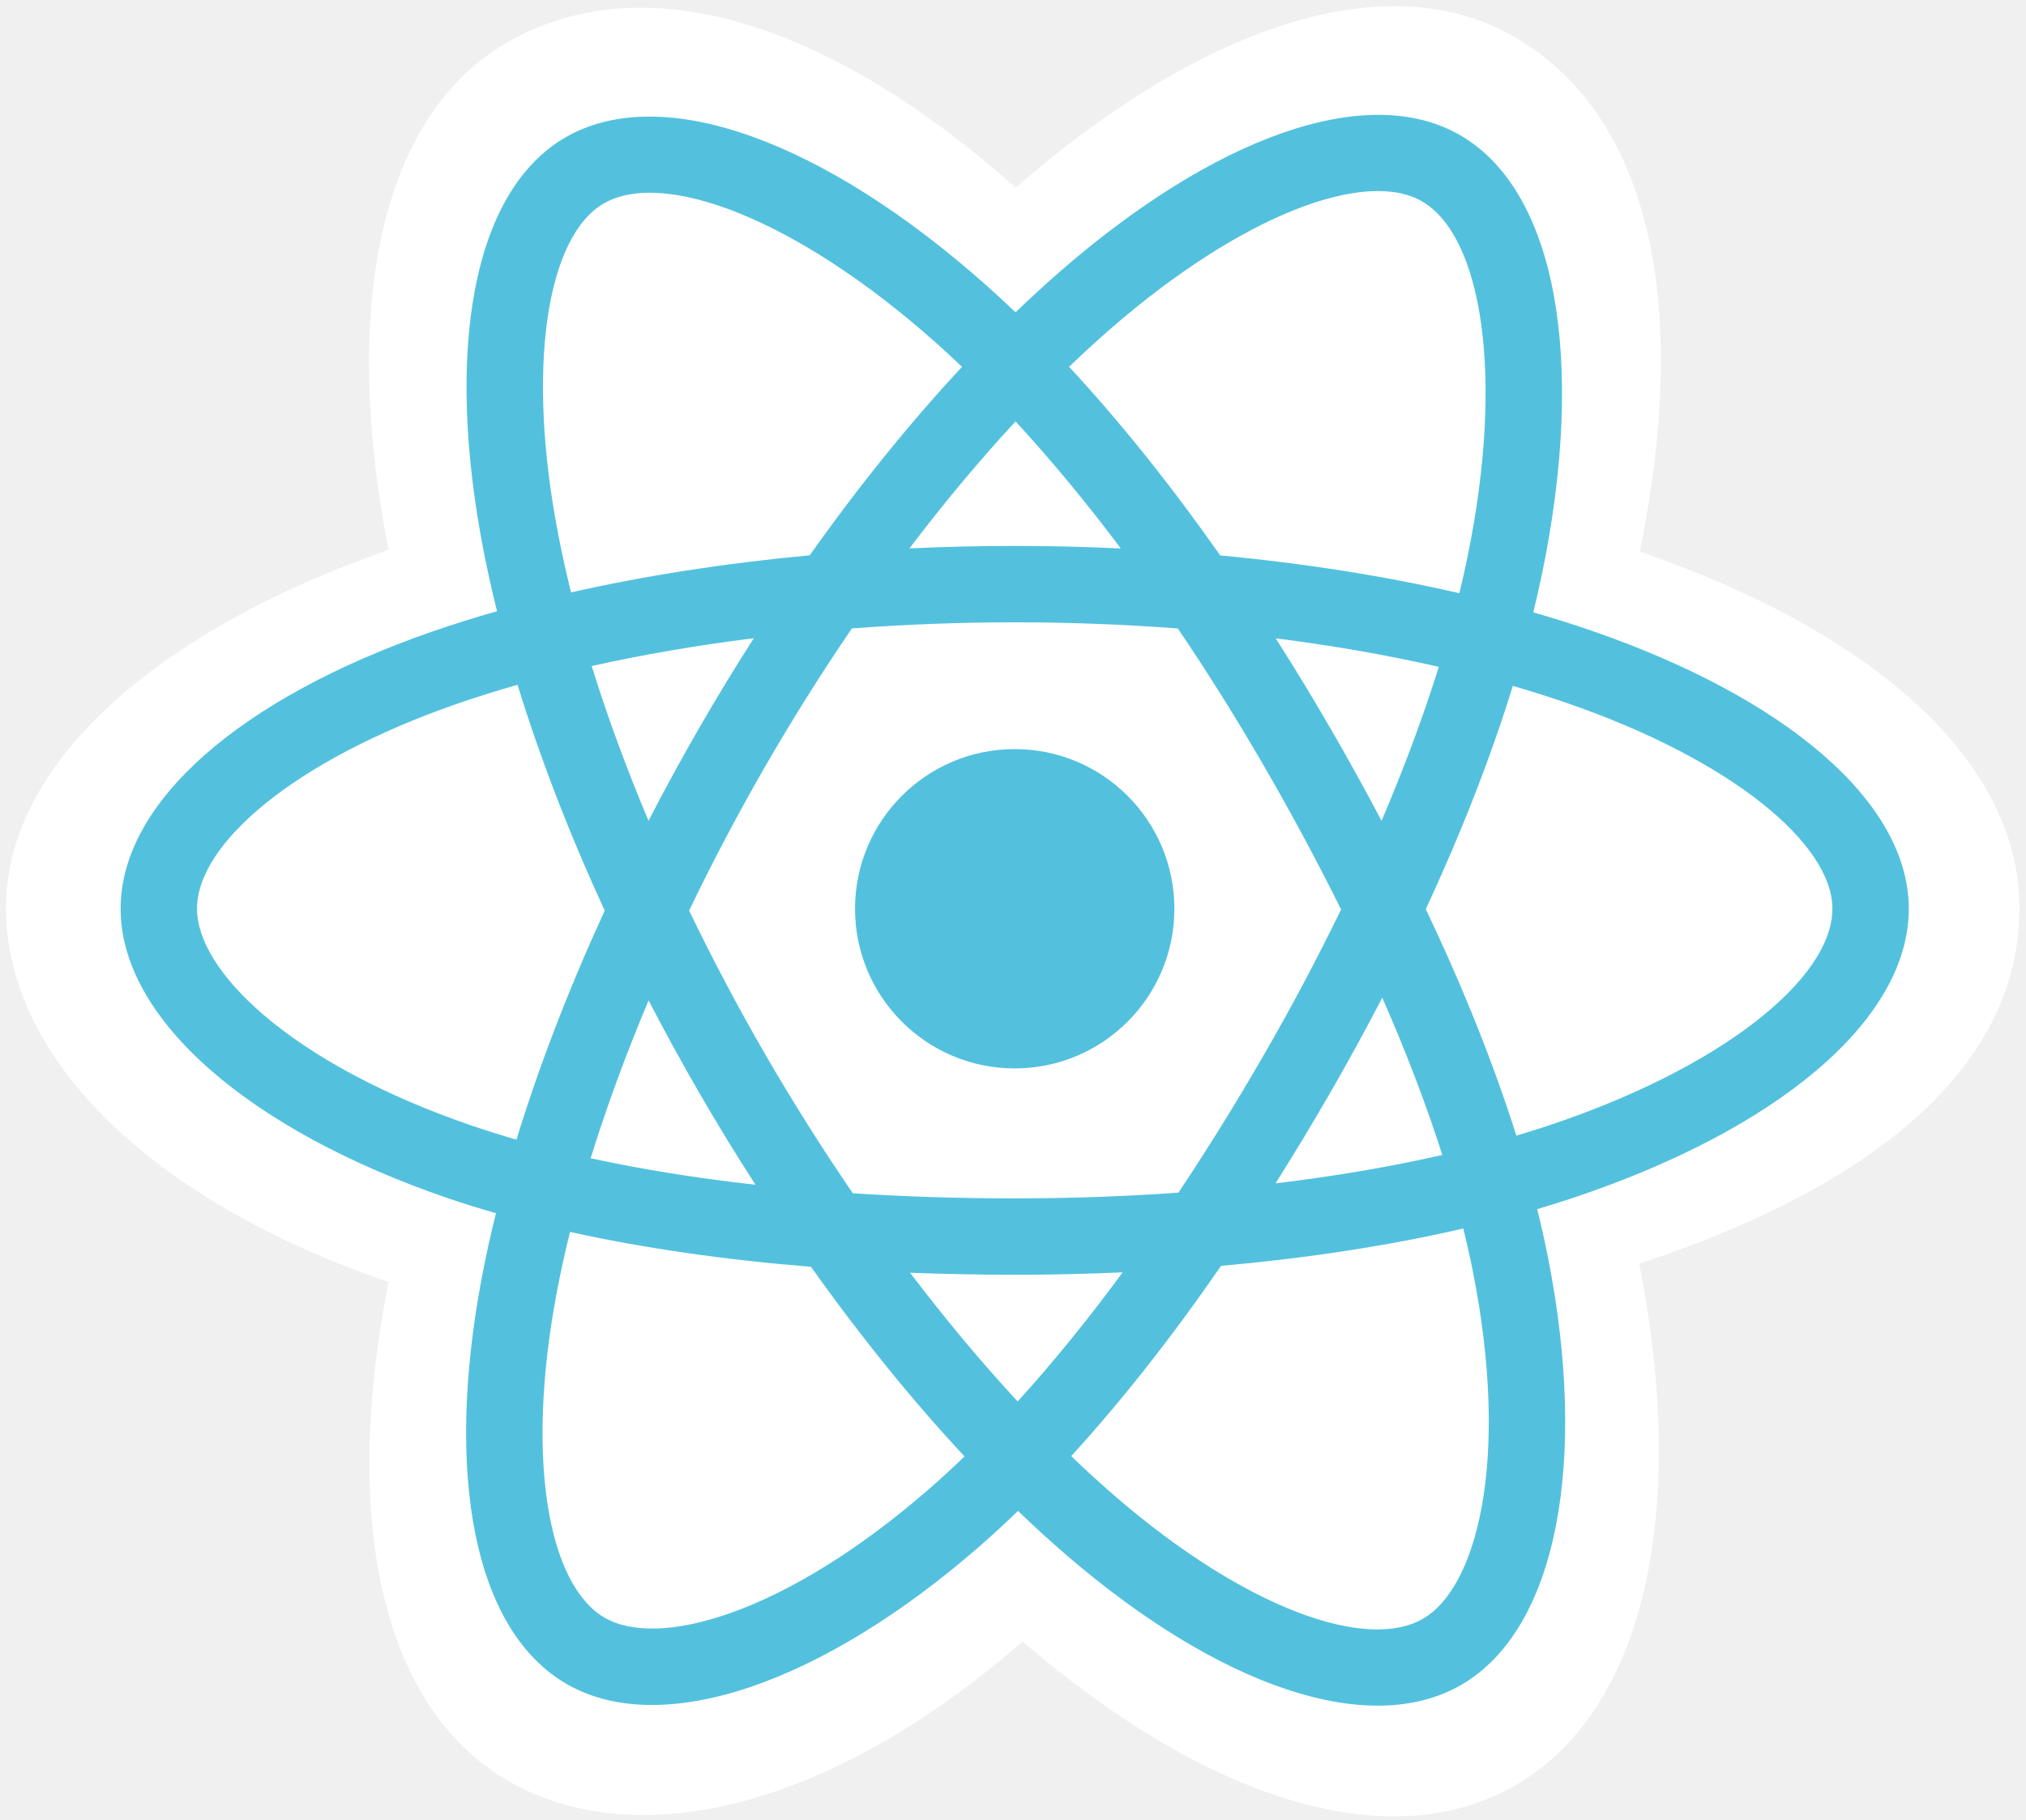
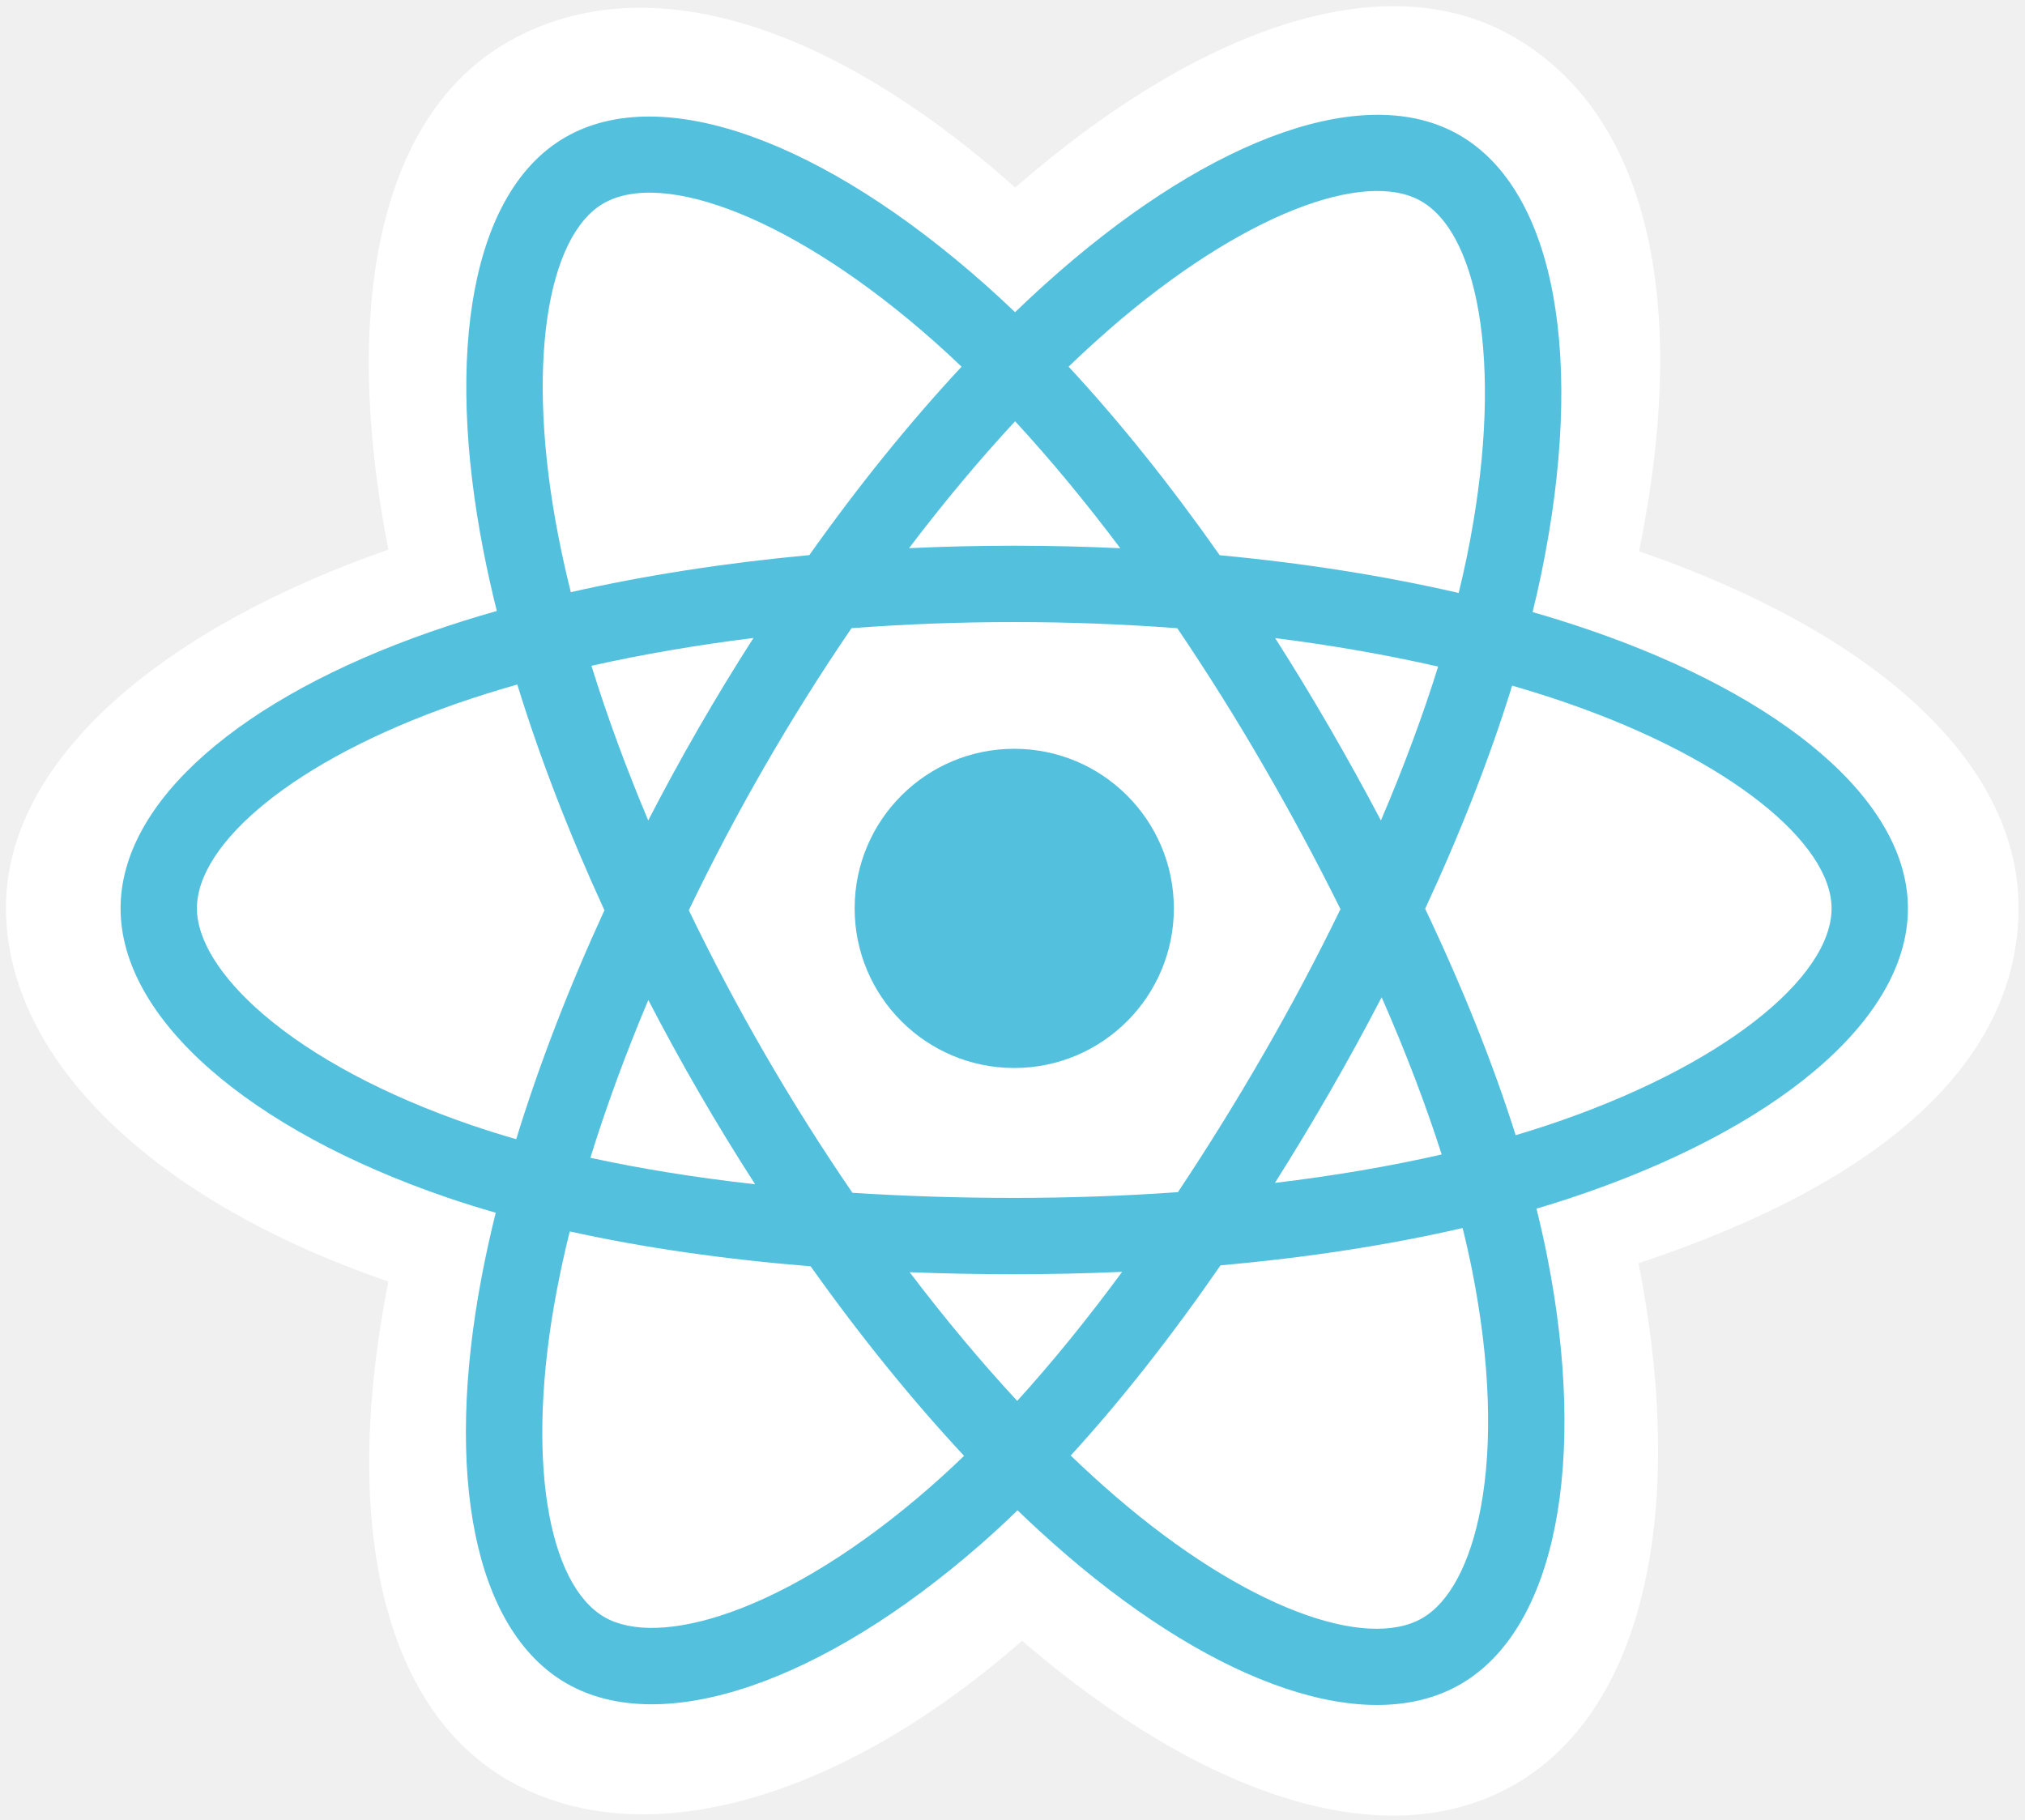
- <svg xmlns="http://www.w3.org/2000/svg" width="2500" height="2246" preserveAspectRatio="xMinYMin meet" viewBox="0 0 256 230">
+ <svg xmlns="http://www.w3.org/2000/svg" preserveAspectRatio="xMinYMin meet" viewBox="0 0 256 230">
  <path fill="#FFF" d="M.754 114.75c0 19.215 18.763 37.152 48.343 47.263-5.907 29.737-1.058 53.706 15.136 63.045 16.645 9.6 41.443 2.955 64.98-17.62 22.943 19.744 46.13 27.514 62.31 18.148 16.63-9.627 21.687-35.221 15.617-65.887 30.81-10.186 48.044-25.481 48.044-44.949 0-18.769-18.797-35.006-47.979-45.052 6.535-31.933.998-55.32-15.867-65.045-16.259-9.376-39.716-1.204-62.996 19.056C104.122 2.205 80.897-4.36 64.05 5.392 47.806 14.795 43.171 39.2 49.097 69.487 20.515 79.452.754 96.057.754 114.75z" />
-   <path fill="#53C1DE" d="M201.025 79.674a151.364 151.364 0 00-7.274-2.292 137.5 137.5 0 001.124-4.961c5.506-26.728 1.906-48.26-10.388-55.348-11.787-6.798-31.065.29-50.535 17.233a151.136 151.136 0 00-5.626 5.163 137.573 137.573 0 00-3.744-3.458c-20.405-18.118-40.858-25.752-53.139-18.643-11.776 6.817-15.264 27.06-10.307 52.39a150.91 150.91 0 001.67 7.484 149.875 149.875 0 00-8.363 2.63c-23.922 8.34-39.2 21.412-39.2 34.97 0 14.004 16.4 28.05 41.318 36.566a128.44 128.44 0 006.11 1.91 147.813 147.813 0 00-1.775 8.067c-4.726 24.89-1.035 44.653 10.71 51.428 12.131 6.995 32.491-.195 52.317-17.525 1.567-1.37 3.14-2.823 4.715-4.346a148.34 148.34 0 006.108 5.573c19.204 16.525 38.17 23.198 49.905 16.405 12.12-7.016 16.058-28.247 10.944-54.078-.39-1.973-.845-3.988-1.355-6.04 1.43-.422 2.833-.858 4.202-1.312 25.904-8.582 42.757-22.457 42.757-36.648 0-13.607-15.77-26.767-40.174-35.168z" />
-   <path fill="#FFF" d="M195.406 142.328c-1.235.409-2.503.804-3.795 1.187-2.86-9.053-6.72-18.68-11.442-28.625 4.507-9.71 8.217-19.213 10.997-28.208 2.311.67 4.555 1.375 6.717 2.12 20.91 7.197 33.664 17.84 33.664 26.04 0 8.735-13.775 20.075-36.14 27.486zm-9.28 18.389c2.261 11.422 2.584 21.749 1.086 29.822-1.346 7.254-4.052 12.09-7.398 14.027-7.121 4.122-22.35-1.236-38.772-15.368a138.39 138.39 0 01-5.682-5.18c6.367-6.964 12.73-15.06 18.94-24.05 10.924-.969 21.244-2.554 30.603-4.717.46 1.86.87 3.683 1.223 5.466zm-93.85 43.137c-6.957 2.457-12.498 2.527-15.847.596-7.128-4.11-10.09-19.98-6.049-41.265a138.507 138.507 0 011.65-7.502c9.255 2.047 19.5 3.52 30.45 4.408 6.251 8.797 12.798 16.883 19.396 23.964a118.863 118.863 0 01-4.305 3.964c-8.767 7.664-17.552 13.1-25.294 15.835zm-32.593-61.58c-11.018-3.766-20.117-8.66-26.354-14-5.604-4.8-8.434-9.565-8.434-13.432 0-8.227 12.267-18.722 32.726-25.855a139.276 139.276 0 017.777-2.447c2.828 9.197 6.537 18.813 11.013 28.537-4.534 9.869-8.296 19.638-11.15 28.943a118.908 118.908 0 01-5.578-1.746zm10.926-74.37c-4.247-21.703-1.427-38.074 5.67-42.182 7.56-4.376 24.275 1.864 41.893 17.507 1.126 1 2.257 2.047 3.39 3.13-6.564 7.049-13.051 15.074-19.248 23.82-10.627.985-20.8 2.567-30.152 4.686a141.525 141.525 0 01-1.553-6.962zm97.467 24.067a306.982 306.982 0 00-6.871-11.3c7.21.91 14.117 2.12 20.603 3.601-1.947 6.241-4.374 12.767-7.232 19.457a336.42 336.42 0 00-6.5-11.758zm-39.747-38.714c4.452 4.823 8.911 10.209 13.297 16.052a284.245 284.245 0 00-26.706-.006c4.39-5.789 8.887-11.167 13.409-16.046zm-40.002 38.78a285.24 285.24 0 00-6.378 11.685c-2.811-6.667-5.216-13.222-7.18-19.552 6.447-1.443 13.322-2.622 20.485-3.517a283.79 283.79 0 00-6.927 11.384zm7.133 57.683c-7.4-.826-14.379-1.945-20.824-3.348 1.995-6.442 4.453-13.138 7.324-19.948a283.494 283.494 0 006.406 11.692 285.27 285.27 0 007.094 11.604zm33.136 27.389c-4.575-4.937-9.138-10.397-13.595-16.27 4.326.17 8.737.256 13.22.256 4.606 0 9.159-.103 13.64-.303-4.4 5.98-8.843 11.448-13.265 16.317zm46.072-51.032c3.02 6.884 5.566 13.544 7.588 19.877-6.552 1.495-13.625 2.699-21.078 3.593a337.537 337.537 0 006.937-11.498 306.632 306.632 0 006.553-11.972zm-14.915 7.15a316.478 316.478 0 01-10.84 17.49c-6.704.479-13.632.726-20.692.726-7.031 0-13.871-.219-20.458-.646A273.798 273.798 0 0196.72 133.28a271.334 271.334 0 01-9.64-18.206 273.864 273.864 0 019.611-18.216v.002a271.252 271.252 0 0110.956-17.442 273.484 273.484 0 0141.188.006 290.704 290.704 0 0110.887 17.383 316.418 316.418 0 019.741 18.13 290.806 290.806 0 01-9.709 18.29zm19.913-107.792c7.566 4.364 10.509 21.961 5.755 45.038a127.525 127.525 0 01-1.016 4.492c-9.374-2.163-19.554-3.773-30.212-4.773-6.209-8.841-12.642-16.88-19.1-23.838a141.92 141.92 0 015.196-4.766c16.682-14.518 32.273-20.25 39.377-16.153z" />
+   <path fill="#53C1DE" d="M201.025 79.674a151.364 151.364 0 0 0-7.274-2.292 137.5 137.5 0 0 0 1.124-4.961c5.506-26.728 1.906-48.26-10.388-55.348-11.787-6.798-31.065.29-50.535 17.233a151.136 151.136 0 0 0-5.626 5.163 137.573 137.573 0 0 0-3.744-3.458c-20.405-18.118-40.858-25.752-53.139-18.643-11.776 6.817-15.264 27.06-10.307 52.39a150.91 150.91 0 0 0 1.67 7.484 149.875 149.875 0 0 0-8.363 2.63c-23.922 8.34-39.2 21.412-39.2 34.97 0 14.004 16.4 28.05 41.318 36.566a128.44 128.44 0 0 0 6.11 1.91 147.813 147.813 0 0 0-1.775 8.067c-4.726 24.89-1.035 44.653 10.71 51.428 12.131 6.995 32.491-.195 52.317-17.525 1.567-1.37 3.14-2.823 4.715-4.346a148.34 148.34 0 0 0 6.108 5.573c19.204 16.525 38.17 23.198 49.905 16.405 12.12-7.016 16.058-28.247 10.944-54.078-.39-1.973-.845-3.988-1.355-6.04 1.43-.422 2.833-.858 4.202-1.312 25.904-8.582 42.757-22.457 42.757-36.648 0-13.607-15.77-26.767-40.174-35.168z" />
+   <path fill="#FFF" d="M195.406 142.328c-1.235.409-2.503.804-3.795 1.187-2.86-9.053-6.72-18.68-11.442-28.625 4.507-9.71 8.217-19.213 10.997-28.208 2.311.67 4.555 1.375 6.717 2.12 20.91 7.197 33.664 17.84 33.664 26.04 0 8.735-13.775 20.075-36.14 27.486zm-9.28 18.389c2.261 11.422 2.584 21.749 1.086 29.822-1.346 7.254-4.052 12.09-7.398 14.027-7.121 4.122-22.35-1.236-38.772-15.368a138.39 138.39 0 0 1-5.682-5.18c6.367-6.964 12.73-15.06 18.94-24.05 10.924-.969 21.244-2.554 30.603-4.717.46 1.86.87 3.683 1.223 5.466zm-93.85 43.137c-6.957 2.457-12.498 2.527-15.847.596-7.128-4.11-10.09-19.98-6.049-41.265a138.507 138.507 0 0 1 1.65-7.502c9.255 2.047 19.5 3.52 30.45 4.408 6.251 8.797 12.798 16.883 19.396 23.964a118.863 118.863 0 0 1-4.305 3.964c-8.767 7.664-17.552 13.1-25.294 15.835zm-32.593-61.58c-11.018-3.766-20.117-8.66-26.354-14-5.604-4.8-8.434-9.565-8.434-13.432 0-8.227 12.267-18.722 32.726-25.855a139.276 139.276 0 0 1 7.777-2.447c2.828 9.197 6.537 18.813 11.013 28.537-4.534 9.869-8.296 19.638-11.15 28.943a118.908 118.908 0 0 1-5.578-1.746zm10.926-74.37c-4.247-21.703-1.427-38.074 5.67-42.182 7.56-4.376 24.275 1.864 41.893 17.507 1.126 1 2.257 2.047 3.39 3.13-6.564 7.049-13.051 15.074-19.248 23.82-10.627.985-20.8 2.567-30.152 4.686a141.525 141.525 0 0 1-1.553-6.962zm97.467 24.067a306.982 306.982 0 0 0-6.871-11.3c7.21.91 14.117 2.12 20.603 3.601-1.947 6.241-4.374 12.767-7.232 19.457a336.42 336.42 0 0 0-6.5-11.758zm-39.747-38.714c4.452 4.823 8.911 10.209 13.297 16.052a284.245 284.245 0 0 0-26.706-.006c4.39-5.789 8.887-11.167 13.409-16.046zm-40.002 38.78a285.24 285.24 0 0 0-6.378 11.685c-2.811-6.667-5.216-13.222-7.18-19.552 6.447-1.443 13.322-2.622 20.485-3.517a283.79 283.79 0 0 0-6.927 11.384zm7.133 57.683c-7.4-.826-14.379-1.945-20.824-3.348 1.995-6.442 4.453-13.138 7.324-19.948a283.494 283.494 0 0 0 6.406 11.692 285.27 285.27 0 0 0 7.094 11.604zm33.136 27.389c-4.575-4.937-9.138-10.397-13.595-16.27 4.326.17 8.737.256 13.22.256 4.606 0 9.159-.103 13.64-.303-4.4 5.98-8.843 11.448-13.265 16.317zm46.072-51.032c3.02 6.884 5.566 13.544 7.588 19.877-6.552 1.495-13.625 2.699-21.078 3.593a337.537 337.537 0 0 0 6.937-11.498 306.632 306.632 0 0 0 6.553-11.972zm-14.915 7.15a316.478 316.478 0 0 1-10.84 17.49c-6.704.479-13.632.726-20.692.726-7.031 0-13.871-.219-20.458-.646A273.798 273.798 0 0 1 96.72 133.28a271.334 271.334 0 0 1-9.64-18.206 273.864 273.864 0 0 1 9.611-18.216v.002a271.252 271.252 0 0 1 10.956-17.442 273.484 273.484 0 0 1 41.188.006 290.704 290.704 0 0 1 10.887 17.383 316.418 316.418 0 0 1 9.741 18.13 290.806 290.806 0 0 1-9.709 18.29zm19.913-107.792c7.566 4.364 10.509 21.961 5.755 45.038a127.525 127.525 0 0 1-1.016 4.492c-9.374-2.163-19.554-3.773-30.212-4.773-6.209-8.841-12.642-16.88-19.1-23.838a141.92 141.92 0 0 1 5.196-4.766c16.682-14.518 32.273-20.25 39.377-16.153z" />
  <path fill="#53C1DE" d="M128.221 94.665c11.144 0 20.177 9.034 20.177 20.177 0 11.144-9.033 20.178-20.177 20.178-11.143 0-20.177-9.034-20.177-20.178 0-11.143 9.034-20.177 20.177-20.177" />
</svg>
